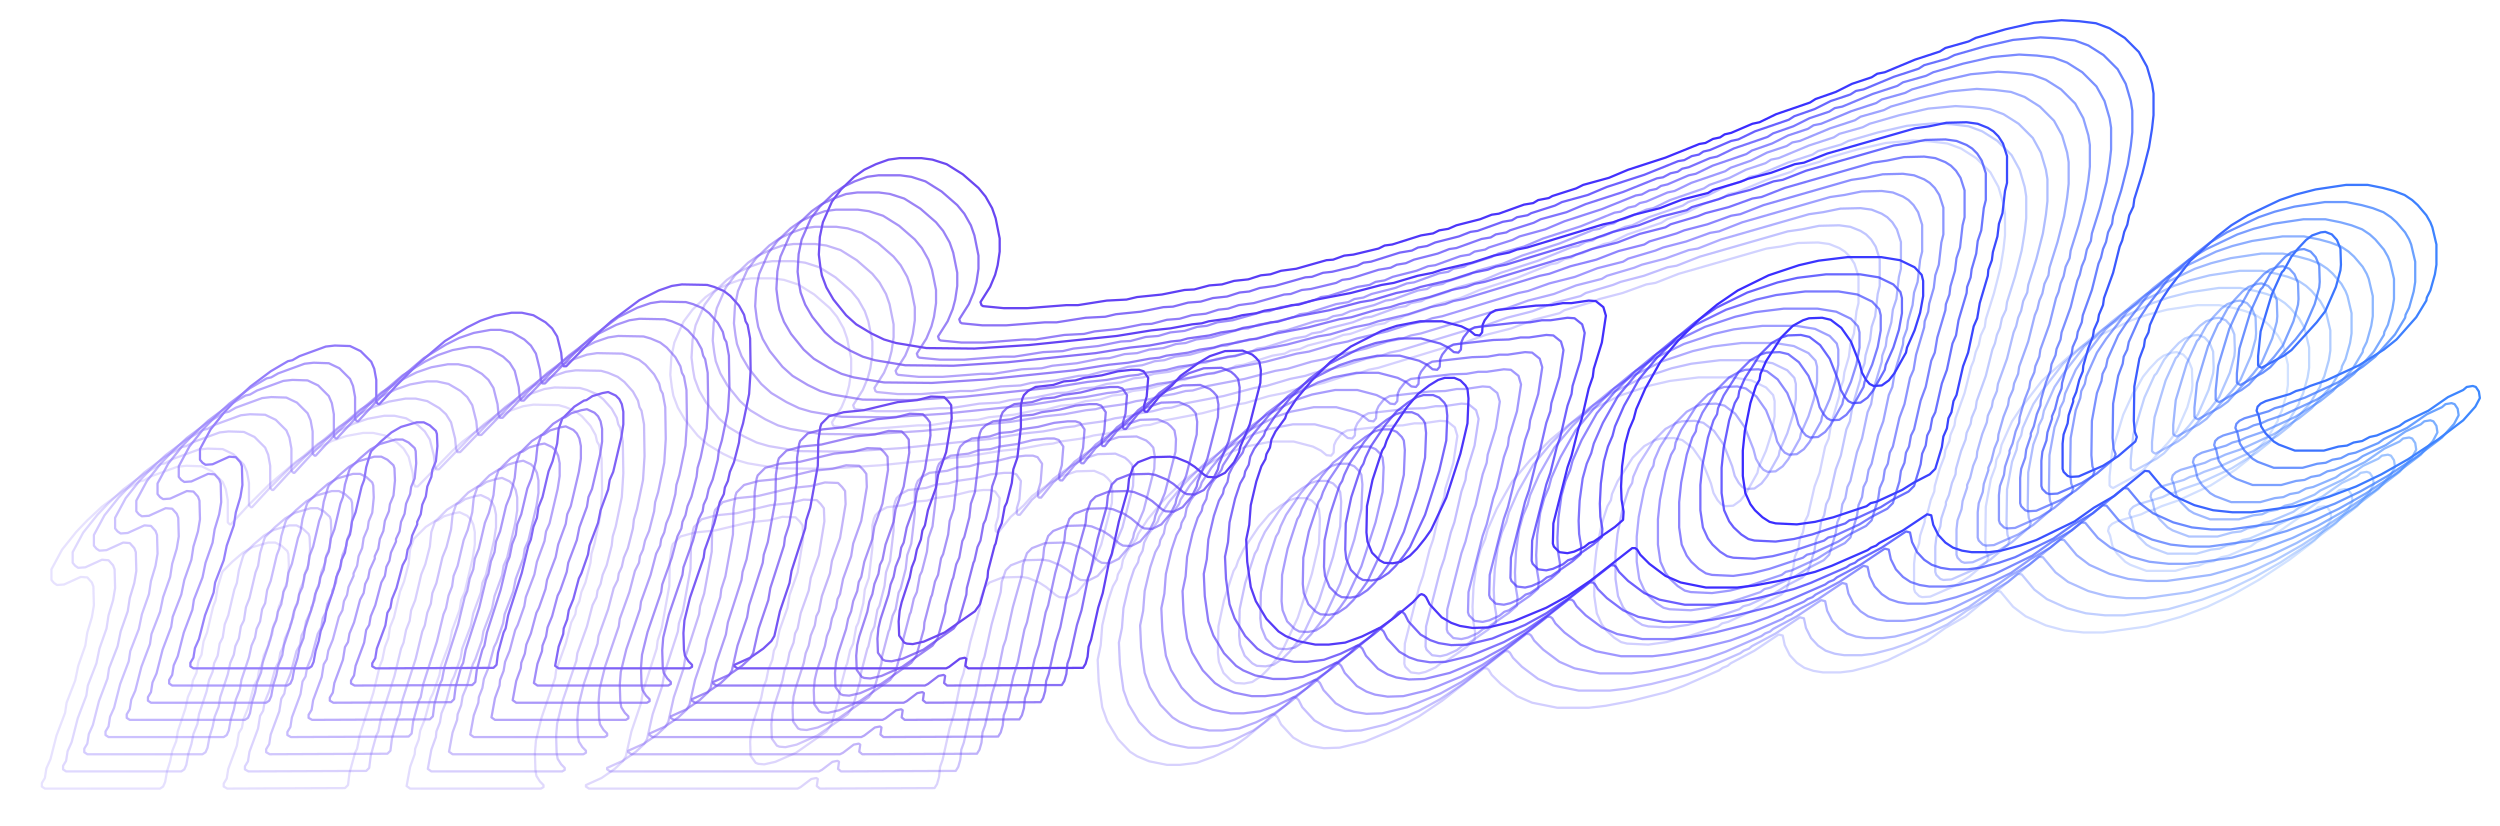
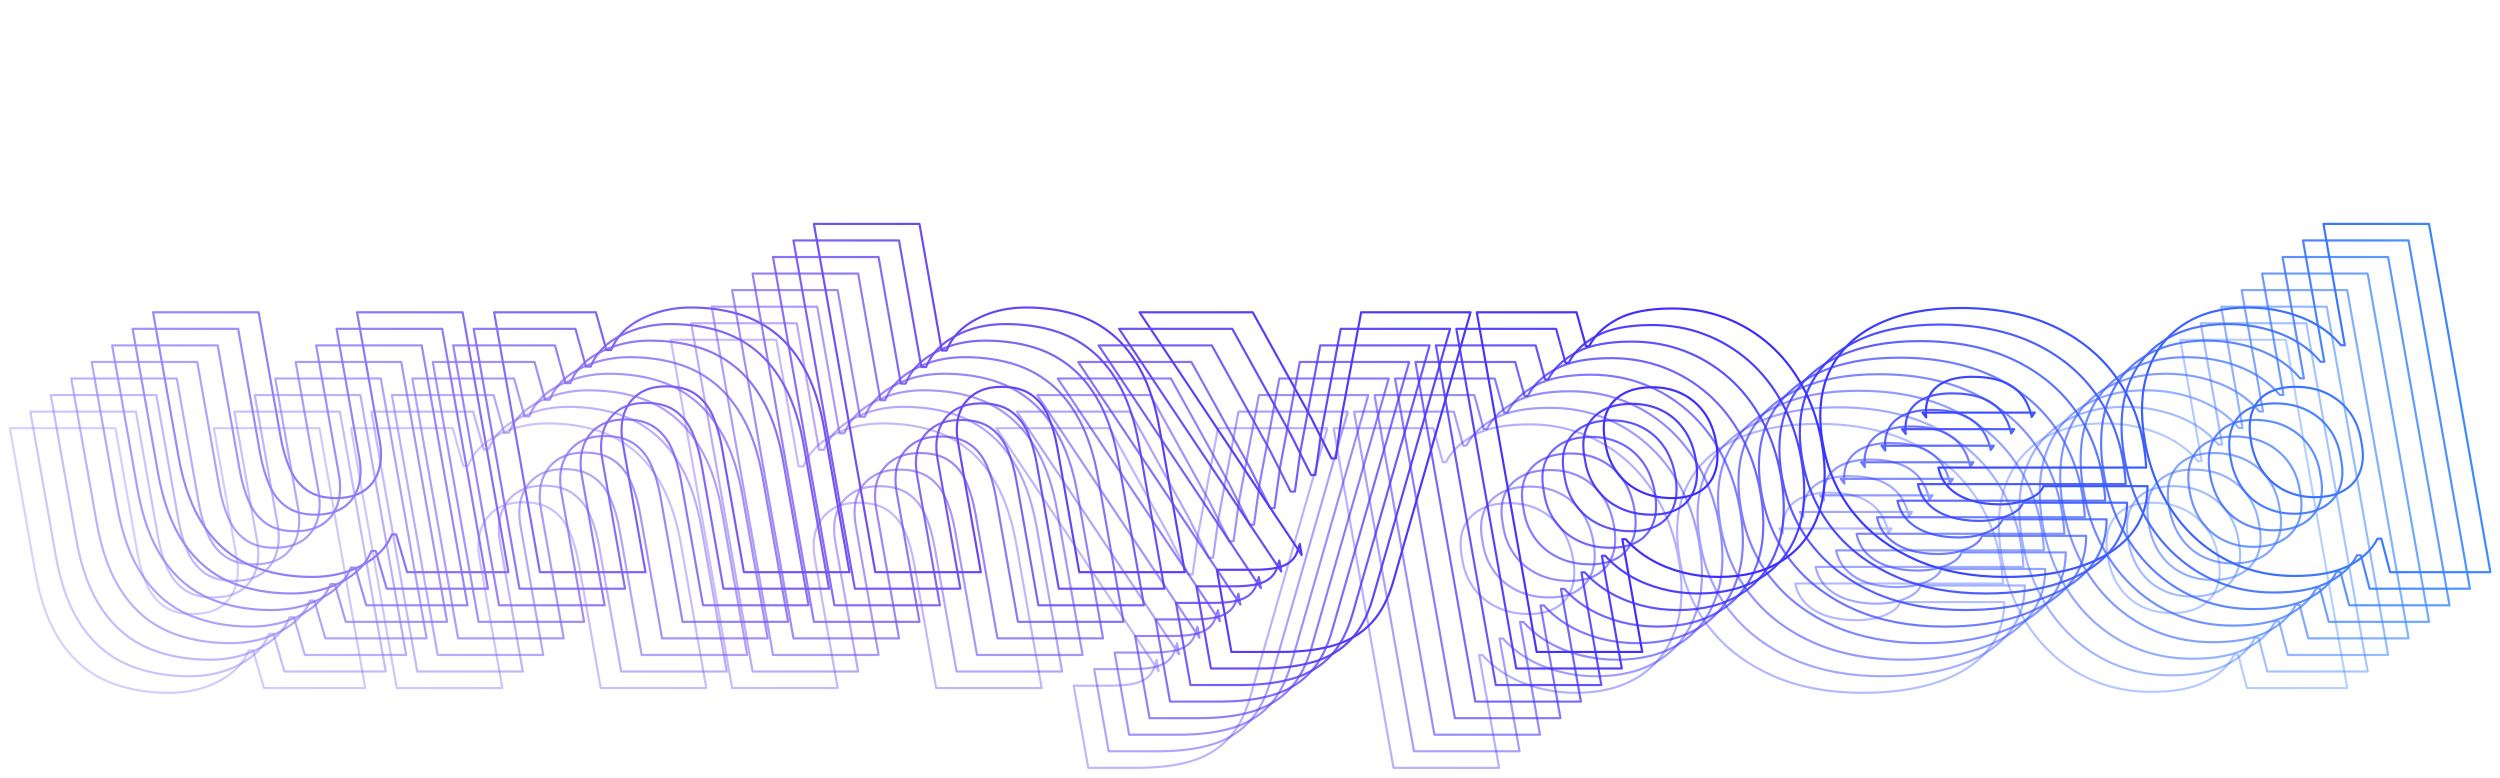
- <svg xmlns="http://www.w3.org/2000/svg" viewBox="-27.4 3.6 494.7 163.4" width="1484" height="490" fill="none">
+ <svg xmlns="http://www.w3.org/2000/svg" viewBox="-37.7 -117.5 513.4 159.7" width="1540.2" height="479.1" fill="none">
  <defs>
-     <linearGradient id="g" gradientUnits="userSpaceOnUse" x1="-27" y1="0" x2="467" y2="0">
+     <linearGradient id="g" gradientUnits="userSpaceOnUse" x1="-35.7" y1="0" x2="473.7" y2="0">
      <stop offset="0" stop-color="#A493FF" />
      <stop offset="0.38" stop-color="#6B48F1" />
      <stop offset="0.7" stop-color="#3A2BFF" />
      <stop offset="1" stop-color="#3D8BFF" />
    </linearGradient>
-     <path id="w" d="M221.8 75.2L221.1 74.4L220.4 73.8L218.5 73.0L215.0 73.1L212.0 74.1L209.8 75.4L206.2 78.0L204.5 79.9L202.0 82.1L199.6 85.1L199.2 85.1L199.0 84.9L199.0 83.8L199.5 82.1L199.8 78.4L198.9 77.1L198.0 76.8L196.5 76.8L193.8 77.1L190.6 77.9L187.1 78.4L185.4 78.9L183.1 79.1L181.0 79.8L177.5 80.2L176.0 81.0L175.2 81.8L174.9 82.5L174.6 83.8L174.6 88.2L173.9 94.2L173.1 96.5L172.8 99.2L171.8 103.1L171.4 103.9L170.8 107.2L170.2 108.5L169.6 111.2L169.4 111.6L168.1 116.6L168.0 117.9L166.5 123.2L165.5 124.6L159.5 128.8L155.4 130.6L153.2 131.1L152.0 131.0L151.5 130.8L150.5 129.4L150.4 126.6L150.6 124.5L151.0 122.8L152.6 117.9L153.0 115.9L153.6 114.4L154.0 112.4L154.8 110.4L155.1 108.6L155.6 107.6L156.2 104.6L157.8 100.1L158.2 97.6L159.8 93.1L160.9 86.4L160.8 83.8L160.2 83.0L159.4 82.2L156.8 82.1L154.1 82.8L150.2 83.2L143.5 84.8L139.5 85.2L136.6 86.0L135.1 87.5L134.9 88.1L134.5 90.8L134.4 95.8L132.9 104.1L132.1 106.6L131.9 108.2L129.2 116.6L128.8 119.0L126.9 124.6L125.8 129.5L125.2 130.5L123.6 132.0L121.0 133.8L117.9 135.2L117.9 135.5L118.5 135.9L159.8 135.9L160.4 135.6L162.5 134.0L163.5 133.8L163.8 134.0L163.6 135.4L164.2 135.9L186.9 135.8L187.4 135.0L187.8 133.6L188.0 131.6L188.5 130.2L189.9 123.9L190.8 121.0L192.1 114.6L192.6 113.2L194.0 106.8L195.8 100.4L196.0 98.4L196.8 96.1L197.8 95.1L200.4 94.1L204.1 94.0L205.4 94.2L207.6 95.1L209.0 96.0L210.9 97.6L211.6 98.0L213.2 98.1L215.0 97.2L216.8 95.1L217.8 93.1L218.0 92.1L219.9 87.6L222.0 79.4L222.1 76.9ZM118.8 64.1L117.1 62.2L115.8 61.2L113.9 60.4L112.5 60.0L107.5 59.9L105.5 60.2L102.9 61.1L99.1 63.0L93.5 67.2L91.5 69.0L84.6 76.1L84.1 76.1L83.8 75.5L83.6 73.4L82.8 70.2L81.8 68.6L80.5 67.4L78.1 66.0L75.8 65.5L73.8 65.5L70.5 66.1L67.6 67.1L65.0 68.4L60.6 71.1L55.1 75.8L51.1 79.8L47.6 83.6L47.4 83.6L47.0 83.2L47.0 78.8L46.6 76.6L46.0 75.2L43.9 73.1L41.8 72.1L38.8 72.0L37.0 72.2L31.8 74.1L30.4 74.9L29.5 75.1L26.1 77.1L22.1 80.1L19.2 82.8L17.0 85.1L14.2 88.6L12.1 92.5L12.1 94.6L12.6 95.2L13.2 95.6L14.6 95.5L17.9 94.0L19.2 94.1L20.1 95.1L20.4 95.9L20.5 99.6L20.1 102.0L19.2 105.0L18.8 107.6L17.4 111.6L16.8 114.5L15.1 118.9L14.8 120.9L13.1 125.4L11.9 130.1L11.1 131.9L10.8 133.8L10.2 134.8L10.2 135.5L10.8 135.9L33.6 135.9L34.2 135.5L34.6 134.6L35.0 132.4L35.6 130.5L36.0 128.5L36.8 126.5L37.1 124.6L38.6 120.1L39.1 117.8L39.8 116.2L40.1 114.5L40.8 113.0L41.2 110.6L41.8 109.4L42.2 106.8L42.9 105.0L44.1 99.9L44.6 98.6L45.0 96.1L45.8 93.4L46.0 92.9L47.9 91.0L50.0 89.2L51.9 88.1L55.0 87.2L56.4 87.2L57.6 87.8L58.8 88.9L59.0 89.5L59.1 91.9L58.8 94.9L58.1 96.6L57.9 98.0L57.1 99.9L56.8 101.9L56.1 103.5L55.8 105.4L55.1 106.9L55.1 107.4L54.1 109.6L53.8 111.2L53.2 112.4L52.9 114.2L52.2 115.5L51.0 120.0L50.1 122.2L49.8 123.9L49.2 124.9L48.8 127.4L47.1 132.0L46.8 133.9L46.2 134.9L46.2 135.5L46.9 135.9L70.2 135.8L70.8 135.2L71.1 132.8L72.2 128.8L72.6 128.0L73.1 125.4L75.8 117.0L77.1 111.6L77.6 110.4L78.1 107.9L78.8 106.1L79.1 104.0L79.9 102.0L81.1 96.9L81.9 94.9L82.8 91.4L83.1 88.5L83.8 86.5L86.2 84.1L88.1 82.9L88.6 82.8L89.8 82.0L91.8 81.4L92.9 81.2L94.4 81.9L95.1 82.6L95.6 83.6L95.9 85.1L95.9 87.6L95.5 90.2L93.9 97.0L93.2 98.6L92.9 100.5L91.4 104.6L90.9 107.1L89.2 111.6L88.9 113.4L87.6 117.1L87.1 118.1L86.0 122.2L85.1 124.4L84.8 126.2L84.1 128.0L84.0 129.1L83.1 131.6L82.4 135.4L83.1 135.9L109.0 135.9L109.5 135.6L109.5 135.2L108.8 134.5L108.1 133.4L107.9 132.2L107.8 128.9L108.0 126.4L109.1 121.9L111.8 114.0L112.0 112.5L113.9 107.2L115.0 103.0L115.8 101.4L116.0 100.1L116.6 98.8L117.0 97.0L117.8 95.1L118.8 91.2L119.0 89.4L119.6 87.4L120.8 81.6L121.1 76.9L121.0 70.6L120.5 67.9L120.1 67.2L119.8 65.9ZM463.4 82.4L463.2 81.1L462.6 80.2L462.0 80.0L460.8 80.2L460.1 80.8L457.1 82.2L453.2 84.9L448.6 87.1L447.5 87.9L443.0 89.8L441.6 90.1L440.1 90.9L438.4 91.2L437.1 91.8L435.4 92.0L432.5 92.8L426.8 92.8L423.6 91.6L422.6 91.0L421.0 89.4L420.1 88.0L419.6 85.8L419.2 84.9L419.4 84.1L420.0 83.5L421.0 83.0L425.8 81.6L427.0 81.0L428.5 80.6L429.8 80.0L433.0 78.9L439.5 75.9L444.4 72.8L446.9 70.8L450.8 66.4L452.8 63.1L452.9 62.5L453.6 61.1L454.5 57.9L454.8 56.0L454.8 52.0L454.0 48.6L453.6 47.6L452.8 46.2L451.1 44.2L450.0 43.2L448.5 42.2L446.4 41.4L444.2 40.8L441.2 40.2L436.9 40.2L430.9 41.1L427.0 42.1L423.8 43.2L417.5 46.2L414.2 48.2L411.4 50.4L406.1 55.2L402.0 60.5L400.2 63.2L398.1 67.9L397.8 69.4L397.1 70.8L396.9 72.2L396.0 74.6L395.0 80.1L394.9 86.9L395.1 89.1L395.5 90.1L395.2 91.0L391.8 93.9L388.8 95.8L384.0 97.9L382.4 98.0L381.8 97.8L381.0 97.0L380.8 96.4L380.8 91.4L381.0 89.6L381.8 87.4L382.0 85.8L382.9 83.1L382.9 82.6L383.5 81.2L384.1 78.8L384.8 77.1L384.9 76.0L385.9 72.5L386.8 70.2L387.0 68.9L387.8 67.1L388.0 65.9L388.8 64.0L389.0 62.6L390.8 57.6L392.1 52.4L392.6 51.2L393.0 49.5L393.6 48.1L394.0 46.2L394.8 44.5L395.0 43.0L396.6 37.9L397.9 32.8L398.5 29.1L398.8 26.4L398.8 22.1L398.5 20.2L397.5 16.8L395.9 13.9L393.1 11.1L390.1 9.2L387.4 8.2L384.1 7.8L380.6 7.6L375.2 8.1L369.5 9.4L363.6 11.1L362.2 11.8L357.6 13.1L356.5 13.8L351.6 15.4L345.6 17.9L344.1 18.2L343.0 18.9L339.1 20.2L335.9 21.8L331.9 23.2L330.8 23.9L324.1 26.2L320.8 27.8L319.4 28.1L315.2 29.9L313.9 30.2L313.0 30.8L311.6 31.1L310.1 31.9L308.9 32.1L302.2 34.8L294.8 37.2L291.0 38.8L285.9 40.2L284.5 40.9L279.8 42.4L279.1 42.8L277.0 43.2L276.0 43.8L274.2 44.1L269.2 45.9L267.8 46.1L265.5 47.0L260.8 48.2L259.2 48.9L257.4 49.2L256.2 49.8L253.8 50.2L248.1 52.0L246.6 52.2L245.4 52.8L240.4 54.0L238.6 54.2L236.4 55.0L235.1 55.1L229.1 56.8L226.1 57.2L224.0 57.9L222.1 58.1L219.6 58.9L216.8 59.2L214.4 59.9L211.9 60.1L208.9 60.9L207.0 61.0L202.5 61.9L197.6 62.4L195.5 62.9L191.6 63.1L185.9 64.0L183.6 64.0L175.9 64.6L171.2 64.6L167.1 64.2L166.8 64.0L166.6 63.4L168.5 60.4L169.5 58.0L170.0 56.1L170.4 53.4L170.4 50.8L169.6 46.8L168.9 44.8L167.6 42.5L166.2 40.8L163.1 38.1L159.9 36.1L157.1 35.2L154.9 34.9L150.6 34.9L148.4 35.2L145.9 36.1L143.6 37.2L141.6 38.6L139.0 41.1L137.2 43.5L135.4 47.6L134.8 50.5L134.6 54.0L134.9 56.4L135.2 58.1L136.1 60.5L137.5 62.9L140.0 66.0L142.0 67.8L145.0 69.6L147.5 70.8L149.9 71.5L155.9 72.5L165.4 72.6L176.2 71.9L193.6 70.1L200.4 69.0L204.2 68.6L208.5 67.8L210.4 67.6L211.8 67.2L216.1 66.6L218.4 66.0L221.2 65.6L222.8 65.1L225.9 64.6L228.2 64.0L229.6 63.9L232.6 63.0L239.9 61.6L246.0 60.0L248.4 59.6L253.1 58.2L256.1 57.6L257.9 57.0L263.9 55.6L268.2 54.2L271.2 53.6L272.8 53.0L274.8 52.6L289.9 48.0L291.8 47.6L296.0 46.1L301.1 44.8L305.5 43.1L310.6 41.8L311.6 41.2L317.0 39.6L318.5 39.0L323.1 37.8L327.8 36.1L329.6 35.8L334.2 34.0L351.6 29.0L354.4 28.6L357.8 27.9L361.8 27.8L364.0 28.1L366.0 28.9L367.1 29.6L368.1 30.6L369.0 32.0L369.8 34.5L369.8 39.8L369.4 41.4L368.9 45.8L368.2 47.9L367.9 50.4L367.0 53.5L366.8 55.1L366.1 57.0L366.0 58.2L364.4 63.6L363.9 66.6L363.2 68.2L362.1 73.4L361.1 76.1L359.8 81.8L359.2 83.0L358.8 85.2L358.2 86.4L357.9 88.4L357.2 90.0L356.9 92.1L355.6 96.4L354.5 97.5L351.4 99.1L349.0 100.6L344.0 102.9L342.8 103.2L342.0 103.8L335.4 106.0L331.8 106.9L328.2 107.4L324.0 107.2L322.8 106.9L321.4 106.0L319.9 104.6L319.0 103.4L318.0 101.2L317.5 97.8L317.5 92.8L317.9 88.9L319.0 83.4L320.1 80.0L320.8 78.8L321.0 77.6L322.1 75.1L325.1 70.4L327.4 68.1L329.4 67.0L330.6 66.6L333.2 66.5L334.9 66.9L337.0 68.5L338.9 71.2L340.6 75.5L341.1 77.4L341.9 78.8L342.6 79.6L343.4 80.0L345.0 79.9L346.4 78.9L347.5 77.5L349.8 73.4L350.0 72.4L351.5 69.0L352.6 65.5L353.2 62.2L353.2 59.2L352.9 58.0L351.5 56.5L348.6 55.1L344.9 54.5L338.2 54.5L332.5 55.2L328.6 56.1L322.6 58.1L316.5 61.1L312.4 63.9L308.9 66.8L304.8 70.9L301.2 75.2L298.2 80.5L296.4 84.6L295.9 86.5L295.0 88.6L294.2 91.5L293.6 95.9L293.4 99.9L293.5 102.5L293.9 104.9L293.8 106.5L292.2 107.9L288.0 110.8L287.1 111.1L286.1 111.9L284.1 112.8L282.8 113.1L281.2 112.9L280.1 111.8L279.9 111.2L280.0 107.2L282.8 96.1L283.6 93.8L284.9 88.6L285.6 86.6L287.0 80.5L287.8 78.2L288.0 76.6L289.6 71.4L290.4 66.1L289.9 64.4L288.4 63.2L287.0 63.1L283.6 63.6L281.9 63.6L279.6 64.0L276.5 64.1L268.6 65.0L267.5 65.6L266.4 67.0L266.0 67.9L265.9 69.4L265.4 70.0L264.5 69.9L263.4 69.0L261.8 68.2L258.0 67.2L253.6 67.2L249.0 68.1L246.0 69.1L239.9 72.2L235.9 75.2L232.1 79.0L229.1 82.6L227.2 85.5L226.9 86.4L225.0 89.0L224.2 90.6L223.9 92.2L223.2 93.5L223.0 94.5L222.2 95.9L221.2 98.9L220.1 103.6L219.8 107.5L219.2 110.4L219.4 114.8L220.1 119.8L221.1 122.6L223.2 126.1L225.6 128.6L227.0 129.5L229.4 130.5L232.9 131.2L235.5 131.2L238.8 130.8L242.1 129.6L245.8 127.8L248.6 125.8L252.2 122.8L253.5 121.4L253.9 121.2L254.4 121.4L254.8 121.8L255.5 123.2L257.9 125.8L259.8 126.9L261.5 127.5L264.0 127.9L267.1 127.8L272.1 126.6L278.6 123.9L282.8 121.6L287.4 118.5L295.6 112.1L296.2 112.1L296.6 112.4L297.2 113.4L299.0 115.2L302.2 117.6L305.2 118.9L310.2 119.9L316.4 119.9L319.8 119.5L324.6 118.6L331.8 116.8L335.1 115.6L342.2 112.5L342.9 112.0L343.9 111.6L344.5 111.1L349.2 108.6L354.0 105.4L354.8 105.6L355.2 107.5L356.2 109.5L357.6 111.0L359.1 112.0L360.9 112.6L362.8 112.9L366.2 112.9L368.6 112.6L372.4 111.6L375.6 110.5L383.2 106.8L387.0 104.1L391.0 101.8L397.1 96.8L397.9 96.9L400.4 99.9L402.9 101.8L406.9 103.6L410.6 104.6L414.4 105.0L418.2 105.0L426.9 103.8L433.6 101.9L438.9 99.9L443.9 97.5L449.2 94.5L455.1 90.6L460.1 86.8L462.5 84.1ZM261.6 78.9L262.6 79.9L263.0 80.6L263.2 82.5L263.0 87.4L261.6 93.4L258.8 102.1L255.8 108.5L254.6 110.2L253.0 112.2L251.6 113.6L249.8 114.8L248.2 115.1L246.5 115.0L245.6 114.5L244.1 113.0L243.2 110.8L243.0 109.0L243.1 103.8L244.2 98.6L246.1 92.8L246.6 92.0L247.0 90.8L248.1 88.5L251.0 84.2L253.2 81.6L255.4 79.9L257.2 78.8L258.5 78.4L260.4 78.4ZM434.1 50.0L435.1 51.1L435.8 52.8L435.9 56.0L435.8 57.1L434.9 60.4L432.8 65.2L431.1 67.4L426.1 72.9L424.6 74.0L420.2 76.4L419.8 76.2L419.5 75.9L419.5 74.1L420.0 69.2L422.2 61.9L424.2 57.5L424.6 57.1L426.1 54.4L427.4 52.8L429.0 51.1L430.2 50.2L431.9 49.6L432.8 49.5Z" />
+     <path id="w" d="M26.37 0.98Q19.4 0.98 13.79 -1.37Q8.17 -3.73 4.36 -9.22Q0.54 -14.72 -1.08 -23.94L-6.27 -53.37H15.41L19.91 -27.86Q20.55 -24.23 21.79 -21.34Q23.04 -18.44 25.34 -16.82Q27.63 -15.21 31.26 -15.21Q34.79 -15.21 36.99 -16.68Q39.18 -18.15 40.04 -20.8Q40.89 -23.45 40.31 -26.78L35.62 -53.37H57.3L66.71 0H45.91L43.66 -7.75H42.78Q41.21 -3.83 36.68 -1.42Q32.15 0.98 26.37 0.98ZM73.18 0 63.77 -53.37H84.67L86.82 -45.62H87.8Q89.43 -49.74 94.07 -52.04Q98.72 -54.35 104.12 -54.35Q109.32 -54.35 113.76 -53.07Q118.2 -51.8 121.75 -48.9Q125.3 -46.01 127.82 -41.2Q130.34 -36.4 131.58 -29.33L136.75 0H115.07L110.57 -25.51Q109.92 -29.23 108.68 -32.08Q107.44 -34.92 105.15 -36.54Q102.85 -38.16 99.12 -38.16Q95.69 -38.16 93.5 -36.64Q91.32 -35.12 90.45 -32.52Q89.59 -29.92 90.18 -26.59L94.86 0ZM142.05 0 129.44 -71.52H151.12L155.7 -45.52H156.69Q158.23 -49.54 162.76 -51.94Q167.29 -54.35 172.98 -54.35Q178.18 -54.35 182.63 -53.07Q187.07 -51.8 190.62 -48.9Q194.17 -46.01 196.69 -41.2Q199.2 -36.4 200.45 -29.33L205.62 0H183.94L179.44 -25.51Q178.78 -29.23 177.55 -32.08Q176.31 -34.92 174.02 -36.49Q171.73 -38.06 168.01 -38.06Q164.57 -38.06 162.34 -36.54Q160.11 -35.02 159.28 -32.47Q158.45 -29.92 159.04 -26.59L163.73 0ZM215.18 16.38 212.2 -0.49H219.66Q222.8 -0.49 224.63 -0.93Q226.47 -1.37 227.44 -2.26Q228.41 -3.14 228.78 -4.41L229.22 -5.79L229.62 -3.53L196.31 -53.37H219.56L231.51 -31.78L235.74 -23.35H236.62L237.78 -31.78L241.83 -53.37H264.29L248.49 1.67Q246.92 7.26 243.91 10.45Q240.89 13.64 236.32 15.01Q231.76 16.38 225.28 16.38ZM277.87 16.38 265.57 -53.37H286.06L287.98 -46.4H288.64Q290.42 -49.84 294.51 -51.99Q298.59 -54.15 305.75 -54.15Q311.54 -54.15 316.56 -52.24Q321.59 -50.33 325.68 -46.75Q329.76 -43.16 332.52 -38.06Q335.28 -32.96 336.41 -26.59Q337.9 -18.15 335.75 -11.97Q333.6 -5.79 328.34 -2.4Q323.09 0.98 315.27 0.98Q311.45 0.98 307.85 0.05Q304.25 -0.88 301.3 -2.6Q298.35 -4.32 296.15 -6.77H295.46L299.55 16.38ZM305.65 -15.21Q308.99 -15.21 311.21 -16.48Q313.44 -17.76 314.41 -20.31Q315.39 -22.86 314.73 -26.59Q314.07 -30.31 312.24 -32.81Q310.41 -35.32 307.71 -36.64Q305 -37.97 301.64 -37.97Q297.96 -37.97 295.58 -36.59Q293.19 -35.22 292.24 -32.81Q291.29 -30.41 291.87 -27.17L292.07 -26Q292.62 -22.87 294.43 -20.42Q296.24 -17.97 299.13 -16.59Q302.02 -15.21 305.65 -15.21ZM374.23 0.98Q363.83 0.98 355.92 -2.45Q348.01 -5.89 343.05 -12.02Q338.09 -18.15 336.66 -26.29Q335.08 -35.22 338.1 -41.45Q341.13 -47.68 348 -50.96Q354.88 -54.25 364.89 -54.25Q376.46 -54.25 384.79 -50.13Q393.12 -46.01 397.8 -38.65Q402.48 -31.29 403.04 -21.48H360.36Q360.91 -18.93 362.63 -17.27Q364.34 -15.6 366.99 -14.76Q369.64 -13.93 372.88 -13.93Q376.31 -13.93 378.87 -15.01Q381.42 -16.09 381.93 -17.66H403.32Q403.29 -11.67 399.66 -7.5Q396.03 -3.34 389.5 -1.18Q382.96 0.98 374.23 0.98ZM357.86 -31.78 357.1 -32.77H380.15L379.52 -31.88Q378.96 -34.53 377.45 -36.4Q375.95 -38.26 373.43 -39.19Q370.91 -40.12 367.38 -40.12Q364.04 -40.12 361.81 -39.14Q359.58 -38.16 358.58 -36.3Q357.59 -34.43 357.86 -31.78ZM433.45 0.78Q427.66 0.78 422.62 -1.13Q417.57 -3.04 413.5 -6.67Q409.42 -10.3 406.66 -15.4Q403.9 -20.5 402.79 -26.78Q401.3 -35.22 403.45 -41.4Q405.6 -47.58 410.89 -50.96Q416.17 -54.35 423.92 -54.35Q427.75 -54.35 431.34 -53.46Q434.93 -52.58 437.93 -50.87Q440.93 -49.15 443.05 -46.6H443.83L439.44 -71.52H461.12L473.73 0H453.13L451.33 -6.87H450.54Q448.88 -3.53 444.74 -1.37Q440.61 0.78 433.45 0.78ZM437.66 -15.4Q441.29 -15.4 443.65 -16.78Q446 -18.15 446.94 -20.6Q447.89 -23.05 447.33 -26.19L447.12 -27.37Q446.57 -30.51 444.77 -32.91Q442.98 -35.32 440.18 -36.69Q437.39 -38.06 433.66 -38.06Q430.33 -38.06 428.05 -36.79Q425.77 -35.51 424.84 -33.01Q423.91 -30.51 424.57 -26.78Q425.21 -23.15 427.03 -20.6Q428.85 -18.05 431.59 -16.73Q434.32 -15.4 437.66 -15.4Z" />
  </defs>
  <g stroke="url(#g)" stroke-width=".45" stroke-linejoin="round">
-     <use href="#w" transform="translate(-29.4 23.8)" stroke-opacity="0.23" />
-     <use href="#w" transform="translate(-25.2 20.4)" stroke-opacity="0.319" />
-     <use href="#w" transform="translate(-21.0 17.0)" stroke-opacity="0.407" />
-     <use href="#w" transform="translate(-16.8 13.6)" stroke-opacity="0.496" />
-     <use href="#w" transform="translate(-12.6 10.2)" stroke-opacity="0.584" />
-     <use href="#w" transform="translate(-8.4 6.8)" stroke-opacity="0.673" />
-     <use href="#w" transform="translate(-4.2 3.4)" stroke-opacity="0.761" />
-     <use href="#w" transform="translate(-0.0 0.0)" stroke-opacity="1.0" />
+     <use href="#w" transform="translate(-29.4 23.8)" stroke-opacity="0.381" />
+     <use href="#w" transform="translate(-25.2 20.4)" stroke-opacity="0.47" />
+     <use href="#w" transform="translate(-21 17)" stroke-opacity="0.558" />
+     <use href="#w" transform="translate(-16.8 13.6)" stroke-opacity="0.646" />
+     <use href="#w" transform="translate(-12.6 10.2)" stroke-opacity="0.735" />
+     <use href="#w" transform="translate(-8.4 6.8)" stroke-opacity="0.823" />
+     <use href="#w" transform="translate(-4.2 3.4)" stroke-opacity="0.912" />
+     <use href="#w" transform="translate(-0 0)" stroke-opacity="1.0" />
  </g>
</svg>
